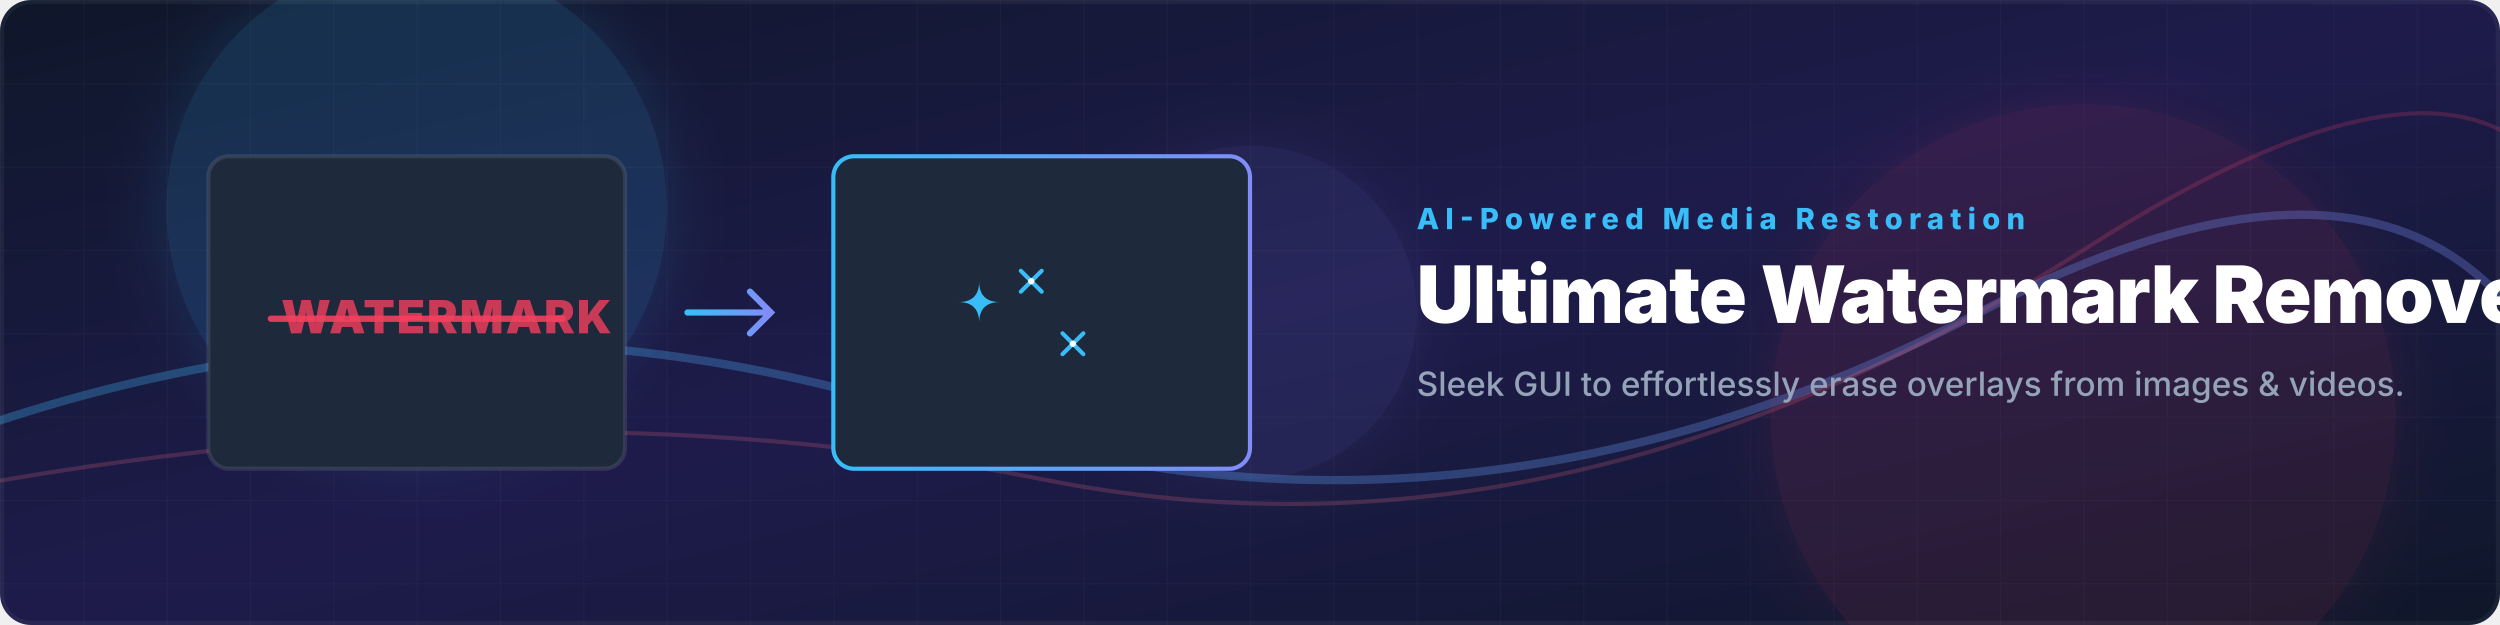
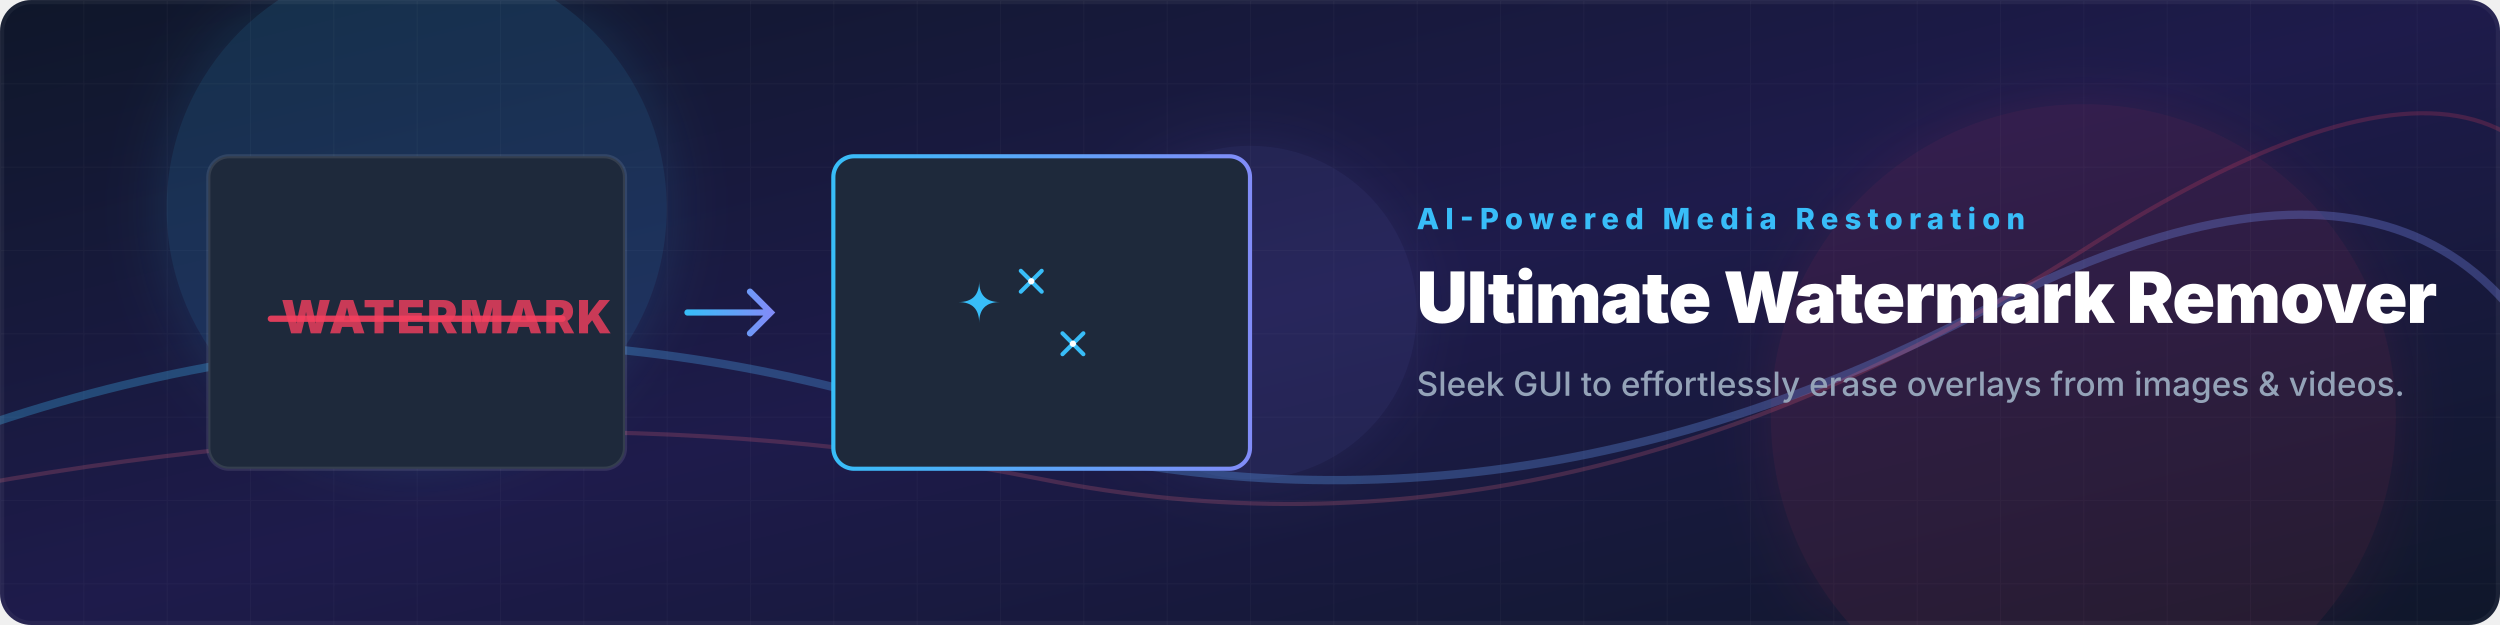
<svg xmlns="http://www.w3.org/2000/svg" viewBox="0 0 1200 300" width="100%" height="100%">
  <defs>
    <linearGradient id="bg-grad" x1="0%" y1="0%" x2="100%" y2="100%">
      <stop offset="0%" stop-color="#0f172a" />
      <stop offset="50%" stop-color="#1e1b4b" />
      <stop offset="100%" stop-color="#0f172a" />
    </linearGradient>
    <linearGradient id="accent-grad-1" x1="0%" y1="0%" x2="100%" y2="0%">
      <stop offset="0%" stop-color="#38bdf8" />
      <stop offset="100%" stop-color="#818cf8" />
    </linearGradient>
    <linearGradient id="accent-grad-2" x1="0%" y1="0%" x2="0%" y2="100%">
      <stop offset="0%" stop-color="#f43f5e" />
      <stop offset="100%" stop-color="#fb7185" />
    </linearGradient>
    <pattern id="grid" width="40" height="40" patternUnits="userSpaceOnUse">
      <path d="M 40 0 L 0 0 0 40" fill="none" stroke="rgba(255, 255, 255, 0.03)" stroke-width="1" />
    </pattern>
    <filter id="glow" x="-20%" y="-20%" width="140%" height="140%">
      <feGaussianBlur stdDeviation="15" result="blur" />
      <feComposite in="SourceGraphic" in2="blur" operator="over" />
    </filter>
  </defs>
  <rect width="1200" height="300" fill="url(#bg-grad)" rx="15" />
  <rect width="1200" height="300" fill="url(#grid)" rx="15" />
  <circle cx="200" cy="100" r="120" fill="#38bdf8" opacity="0.15" filter="url(#glow)" />
  <circle cx="1000" cy="200" r="150" fill="#f43f5e" opacity="0.1" filter="url(#glow)" />
  <circle cx="600" cy="150" r="80" fill="#818cf8" opacity="0.1" filter="url(#glow)" />
  <path d="M -50,220 Q 200,120 450,200 T 950,150 T 1250,250" fill="none" stroke="url(#accent-grad-1)" stroke-width="4" opacity="0.3" />
  <path d="M -50,240 Q 250,180 500,230 T 1000,120 T 1250,190" fill="none" stroke="url(#accent-grad-2)" stroke-width="2" opacity="0.2" />
  <g transform="translate(100, 75)">
    <rect x="0" y="0" width="200" height="150" rx="10" fill="#1e293b" stroke="rgba(255, 255, 255, 0.1)" stroke-width="2" />
    <text x="35" y="85" font-family="'Inter', system-ui, sans-serif" font-size="22" font-weight="900" fill="#f43f5e" opacity="0.8" letter-spacing="1">WATERMARK</text>
    <line x1="30" y1="78" x2="170" y2="78" stroke="#f43f5e" stroke-width="3" stroke-linecap="round" opacity="0.9" />
    <path d="M 230,75 L 270,75 M 260,65 L 270,75 L 260,85" fill="none" stroke="url(#accent-grad-1)" stroke-width="3" stroke-linecap="round" />
    <rect x="300" y="0" width="200" height="150" rx="10" fill="#1e293b" stroke="url(#accent-grad-1)" stroke-width="2" />
    <path d="M 390,55 L 400,65 M 390,65 L 400,55" stroke="#38bdf8" stroke-width="2" stroke-linecap="round" />
    <path d="M 410,85 L 420,95 M 410,95 L 420,85" stroke="#38bdf8" stroke-width="2" stroke-linecap="round" />
    <circle cx="395" cy="60" r="1.5" fill="#fff" />
    <circle cx="415" cy="90" r="1.5" fill="#fff" />
    <path d="M 370,80 Q 370,70 380,70 Q 370,70 370,60 Q 370,70 360,70 Q 370,70 370,80 Z" fill="#38bdf8" />
  </g>
  <g transform="translate(680, 110)">
    <text x="0" y="0" font-family="'Inter', system-ui, sans-serif" font-size="14" font-weight="800" fill="#38bdf8" letter-spacing="3" text-transform="uppercase">AI-Powered Media Restoration</text>
-     <text x="0" y="45" font-family="'Outfit', 'Inter', system-ui, sans-serif" font-size="38" font-weight="900" fill="#ffffff" letter-spacing="-0.5">
+     <text x="0" y="45" font-family="'Outfit', 'Inter', system-ui, sans-serif" font-size="34" font-weight="900" fill="#ffffff" letter-spacing="-0.5">
      Ultimate Watermark Remover
    </text>
    <text x="0" y="80" font-family="'Inter', system-ui, sans-serif" font-size="16" font-weight="500" fill="#94a3b8">
      Sleek GUI to effortlessly erase overlays from images &amp; videos.
    </text>
  </g>
  <rect x="1" y="1" width="1198" height="298" rx="14" fill="none" stroke="rgba(255, 255, 255, 0.05)" stroke-width="2" />
</svg>
